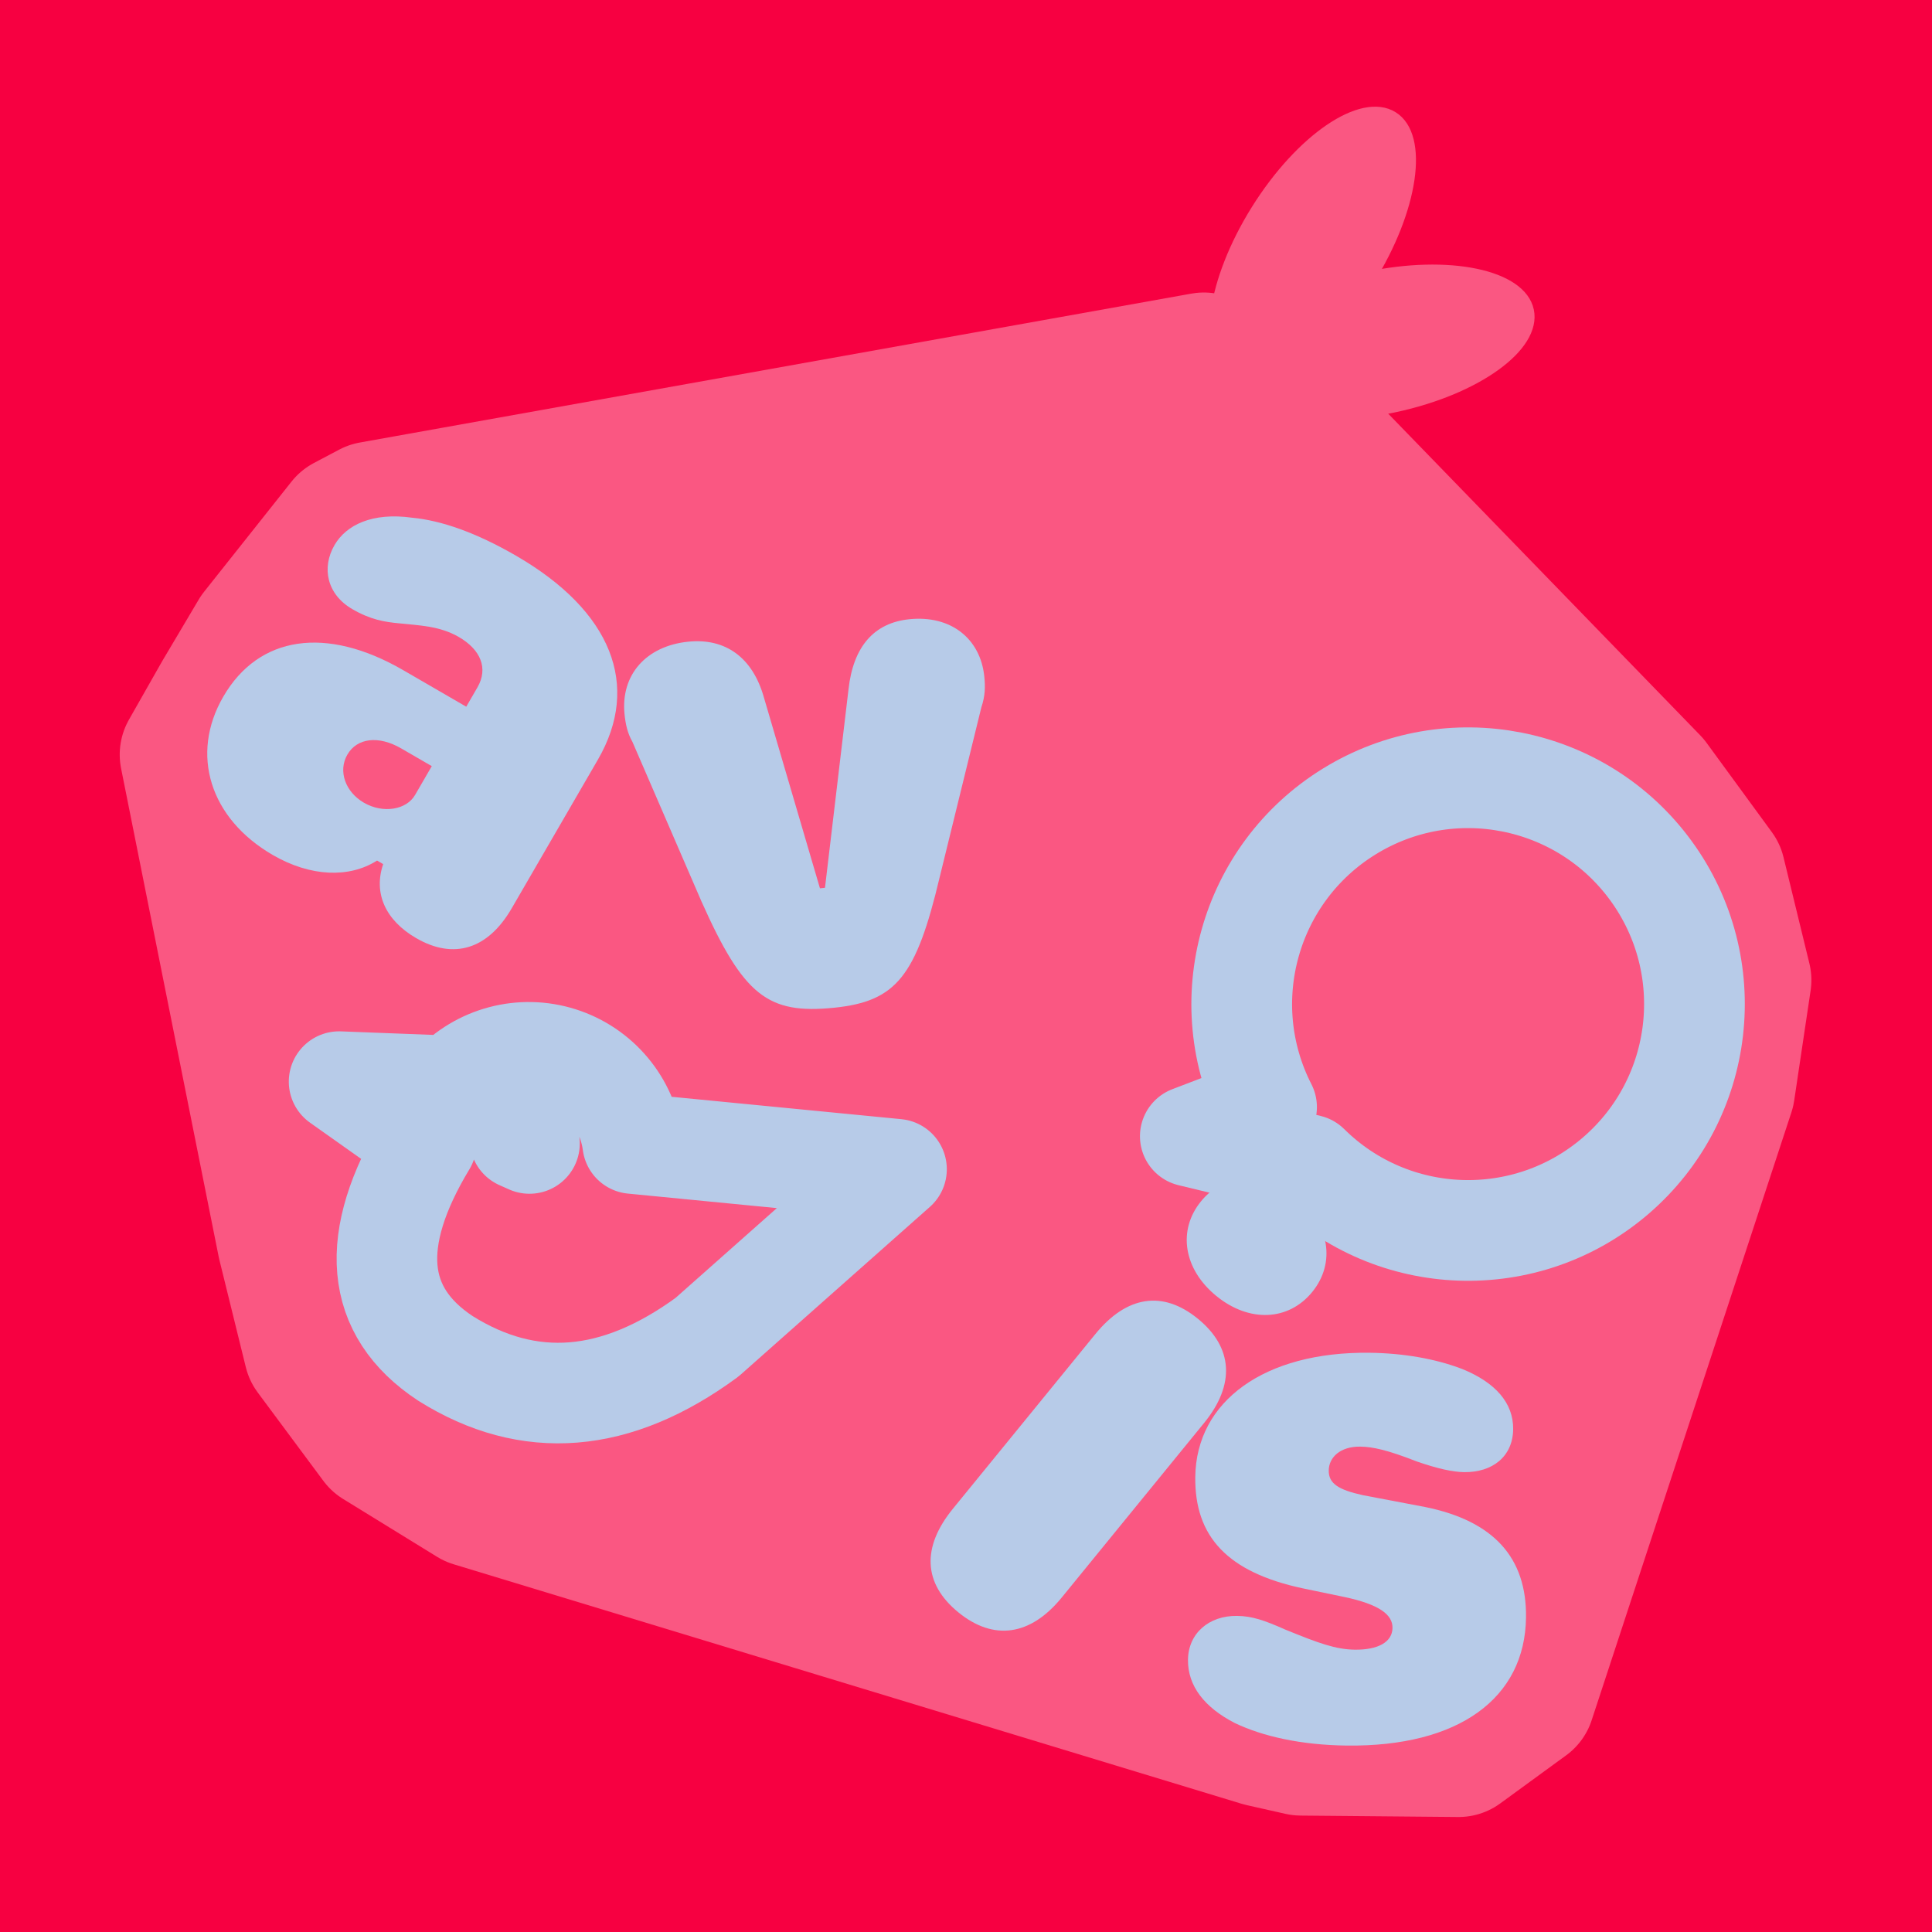
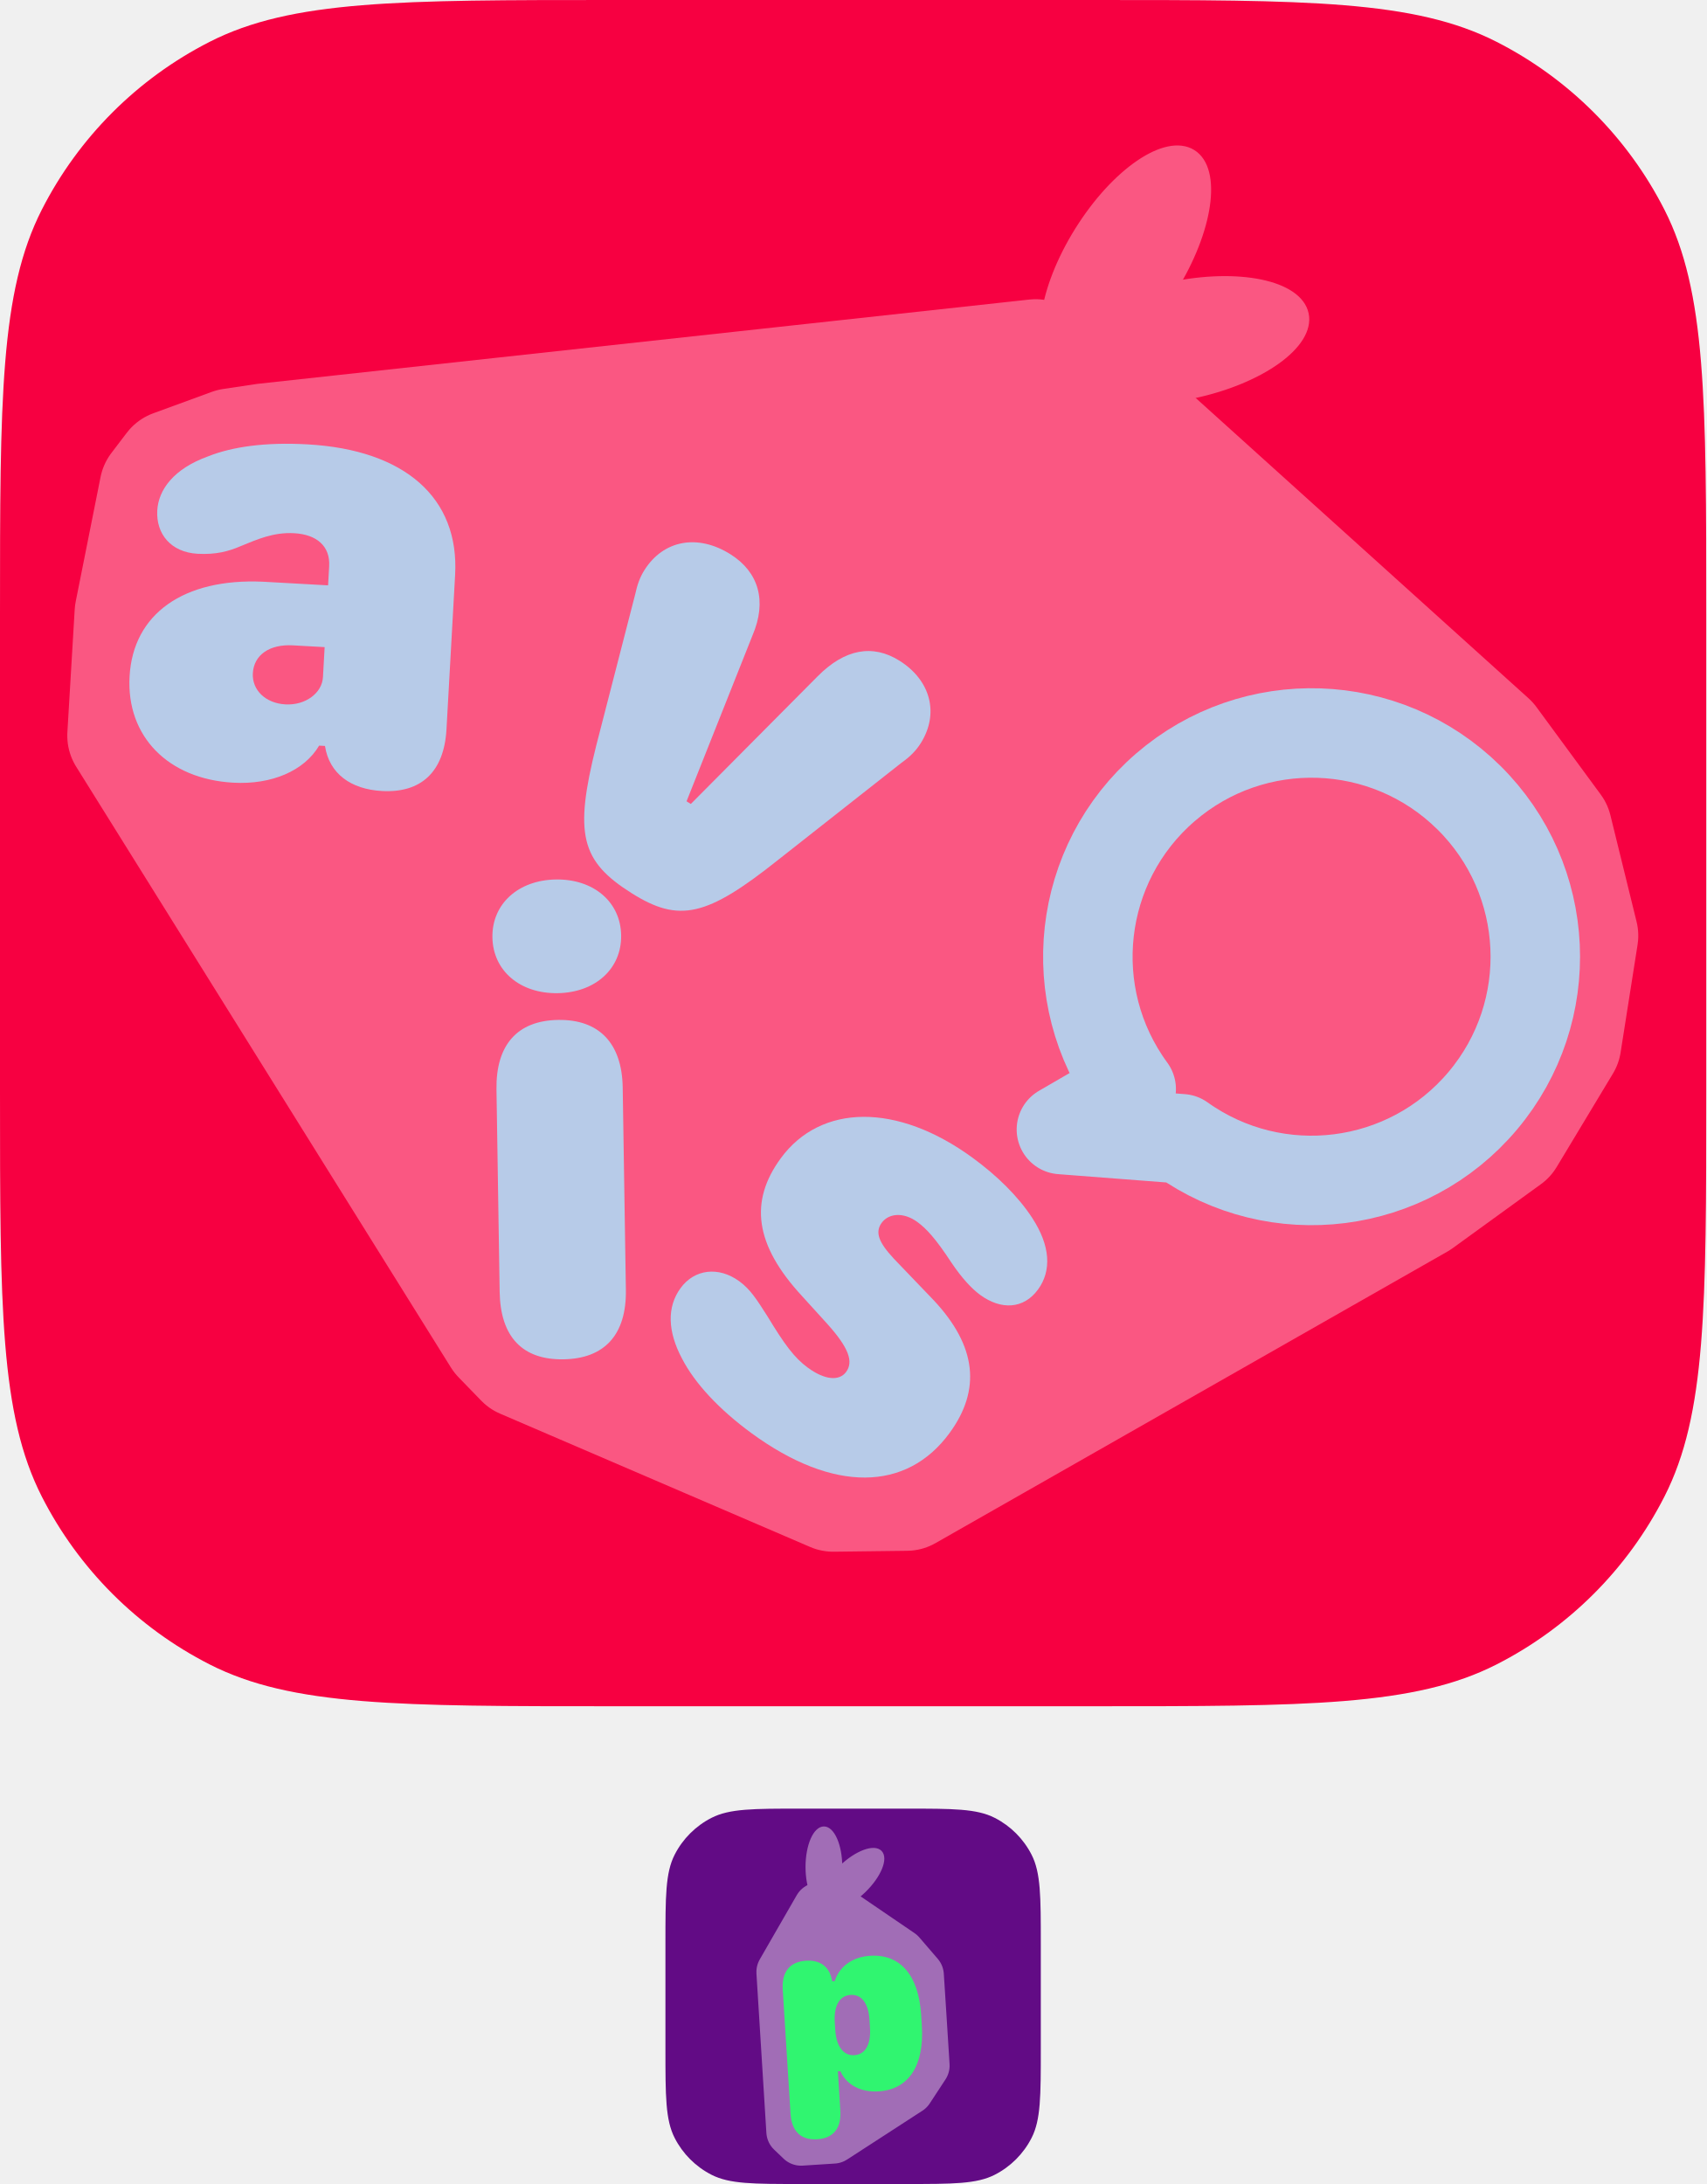
- <svg xmlns="http://www.w3.org/2000/svg" viewBox="0 0 200 200" width="200" height="200">
-   <rect width="200" height="200" fill="#F70041" />
-   <g transform="translate(1.0 -20.6) scale(1.046) rotate(20 100 110)">
+ <svg xmlns="http://www.w3.org/2000/svg" viewBox="0 0 200 256" width="200" height="256">
+   <path d="M327.68 0c64.518 0 96.777 0 121.42 12.556a115.2 115.2 0 0 1 50.344 50.344c12.556 24.643 12.556 56.902 12.556 121.42L512 327.68c0 64.518 0 96.777 -12.556 121.42a115.2 115.2 0 0 1 -50.344 50.344c-24.643 12.556 -56.902 12.556 -121.42 12.556L184.32 512c-64.518 0 -96.777 0 -121.42 -12.556a115.2 115.2 0 0 1 -50.344 -50.344c-12.556 -24.643 -12.556 -56.902 -12.556 -121.42L0 184.32c0 -64.518 0 -96.777 12.556 -121.42a115.2 115.2 0 0 1 50.344 -50.344c24.643 -12.556 56.902 -12.556 121.42 -12.556Z" transform="scale(0.390625)" fill="#F70041" />
+   <g transform="translate(7.1 -6.2) scale(0.980) rotate(20 100 110)">
    <g opacity="0.34" fill="#FFFFFF" stroke="#FFFFFF">
-       <path d="M17.5 123.4 L18.6 116.9 L19.9 110.0 L24.3 96.8 L26.2 94.7 L98.5 52.7 L104.5 52.7 L154.2 76.8 L163.3 82.9 L169.3 91.9 L171.5 102.7 L173.5 166.0 L169.0 172.7 L154.3 177.9 L150.4 178.4 L69.0 182.8 L58.3 180.6 L49.2 174.6 L43.1 165.5 Z" stroke-width="14" stroke-linejoin="round" />
-       <ellipse cx="101.5" cy="37.7" rx="6.6" ry="15.0" transform="rotate(12 101.5 52.7)" />
-       <ellipse cx="101.5" cy="37.7" rx="6.6" ry="15.0" transform="rotate(58 101.5 52.7)" />
-       <ellipse cx="101.5" cy="52.7" rx="9.0" ry="7.0" />
+       <path d="M1.5 97.7 L2.4 94.8 L8.1 90.0 L11.6 88.1 L94.8 47.1 L100.8 47.1 L161.5 71.7 L172.3 78.9 L179.6 89.8 L182.1 102.6 L179.6 115.4 L172.3 126.2 L126.7 179.9 L118.5 183.0 L78.2 180.7 L74.7 179.0 L8.0 126.8 L3.8 112.7 Z" stroke-width="14" stroke-linejoin="round" />
+       <ellipse cx="97.8" cy="32.1" rx="6.6" ry="15.0" transform="rotate(12 97.8 47.1)" />
+       <ellipse cx="97.8" cy="32.1" rx="6.6" ry="15.0" transform="rotate(58 97.8 47.1)" />
+       <ellipse cx="97.8" cy="47.1" rx="9.0" ry="7.0" />
    </g>
-     <path d="M-26 -4 L-16 -8 A10 10 0 0 1 2 -10 L26 -18 L16 4 Q8 18 -6 16 Q-18 14 -16 -2 Z M-8 -6 L-7 -6" transform="translate(69.0 154.8) rotate(4.0) scale(1.037)" fill="none" stroke="#B7CBE8" stroke-width="9.6" stroke-linejoin="round" stroke-linecap="round" />
-     <path d="M-8 18 L-12 24 L-2 20 A20 20 0 1 0 -8 18 Z" transform="translate(143.5 102.7) rotate(15.4) scale(1.120)" fill="none" stroke="#B7CBE8" stroke-width="8.9" stroke-linejoin="round" stroke-linecap="round" />
+     <path d="M-8 18 L-12 24 L-2 20 A20 20 0 1 0 -8 18 Z" transform="translate(148.7 102.6) rotate(6.2) scale(1.338)" fill="none" stroke="#B7CBE8" stroke-width="8.0" stroke-linejoin="round" stroke-linecap="round" />
    <g fill="#B7CBE8">
-       <path d="M-7.1 -28.3C-7.1 -24.6 -4.2 -22 0 -22C4.2 -22 7.1 -24.6 7.1 -28.3C7.1 -32 4.2 -34.6 0 -34.6C-4.2 -34.6 -7.1 -32 -7.1 -28.3ZM7 10.8V-11.5C7 -16.4 4.5 -19.1 0 -19.1C-4.5 -19.1 -6.9 -16.4 -6.9 -11.5V10.8C-6.9 15.7 -4.5 18.4 0 18.4C4.5 18.4 7 15.7 7 10.8Z" transform="translate(124.0 159.8) rotate(19.2)" />
-       <path d="M-16.7 10.8C-16.7 13.4 -15 15.5 -12 17C-9.2 18.3 -5.4 19.1 -0.9 19.1C10.2 19.1 16.7 14.2 16.7 6.2C16.7 0.3 13.4 -3.3 6.6 -4.6L0.4 -5.7C-2 -6.2 -3 -6.8 -3 -8.1C-3 -9.4 -1.9 -10.5 0.1 -10.5C1.3 -10.5 2.8 -10.2 5.7 -9.1C7.8 -8.4 9.3 -8.1 10.4 -8.1C13.2 -8.1 15.2 -9.7 15.2 -12.4C15.2 -15 13.4 -17 10.1 -18.3C7.4 -19.3 4.2 -19.8 0.9 -19.8C-9.5 -19.8 -16.2 -14.8 -16.2 -7.3C-16.2 -1.4 -12.9 2.1 -5.4 3.6L-1.3 4.4C2.2 5.1 3.5 6.1 3.5 7.4C3.5 8.8 2.1 9.6 -0.2 9.6C-2.1 9.6 -3.8 9 -7.1 7.7C-9.2 6.8 -10.4 6.4 -11.9 6.4C-14.7 6.4 -16.7 8.2 -16.7 10.8Z" transform="translate(153.1 158.1) rotate(-19.3)" />
-       <path d="M3.7 13.7H4.4C5 16.7 7.4 18.4 10.9 18.4C15.2 18.4 17.6 15.8 17.6 11.1V-5.9C17.6 -14.4 11.4 -19.3 0.5 -19.3C-4.1 -19.3 -7.7 -18.6 -10.3 -17.4C-14 -15.9 -15.6 -13.5 -15.6 -11.2C-15.6 -8.6 -13.8 -6.6 -10.9 -6.6C-8.8 -6.6 -7.5 -7.1 -6.2 -7.7C-4.4 -8.5 -2.6 -9.5 -0.4 -9.5C2.1 -9.5 3.7 -8.3 3.7 -6.1V-3.9H-3.5C-12.3 -3.9 -17.6 0.3 -17.6 7.3C-17.6 13.9 -12.7 18.4 -5.5 18.4C-1.2 18.4 2.2 16.6 3.7 13.7ZM-4.1 6.1C-4.1 4.2 -2.4 2.9 0.2 2.9H3.7V6.2C3.7 7.9 1.9 9.4 -0.3 9.4C-2.4 9.4 -4.1 8 -4.1 6.1Z" transform="translate(37.2 112.8) rotate(10.1)" />
-       <path d="M-12.2 6.6C-9 16.3 -6.8 18.4 -0.2 18.4C6 18.4 8.2 16.1 11.5 6.6L17.3 -9.7C17.8 -10.8 17.9 -11.7 17.9 -12.7C17.9 -16.5 15.2 -19.1 11.1 -19.1C7.6 -19.1 5.3 -17 4.4 -12.8L0.1 6.5H-0.4L-4 -12.8C-4.7 -16.9 -7.2 -19.1 -10.9 -19.1C-15.1 -19.1 -17.9 -16.5 -17.9 -12.6C-17.9 -11.6 -17.8 -10.7 -17.4 -9.8Z" transform="translate(78.1 108.5) rotate(-25.8)" />
+       <path d="M-7.7 -30.7C-7.7 -26.7 -4.5 -23.9 0 -23.9C4.5 -23.9 7.7 -26.7 7.7 -30.7C7.7 -34.7 4.5 -37.5 0 -37.5C-4.5 -37.5 -7.7 -34.7 -7.7 -30.7ZM7.6 11.7V-12.5C7.6 -17.8 4.9 -20.7 0 -20.7C-4.9 -20.7 -7.5 -17.8 -7.5 -12.5V11.7C-7.5 17.1 -4.9 19.9 0 19.9C4.9 19.9 7.6 17.1 7.6 11.7Z" transform="translate(75.6 160.4) rotate(-20.9)" />
+       <path d="M-18.1 11.7C-18.1 14.5 -16.3 16.8 -13 18.4C-10 19.9 -5.8 20.7 -1 20.7C11.1 20.7 18.1 15.4 18.1 6.7C18.1 0.3 14.6 -3.6 7.2 -5L0.4 -6.2C-2.2 -6.7 -3.3 -7.4 -3.3 -8.8C-3.3 -10.2 -2 -11.4 0.1 -11.4C1.4 -11.4 3 -11.1 6.2 -9.9C8.4 -9.1 10.1 -8.8 11.3 -8.8C14.4 -8.8 16.5 -10.5 16.5 -13.4C16.5 -16.2 14.6 -18.5 10.9 -19.9C8 -21 4.5 -21.5 0.9 -21.5C-10.3 -21.5 -17.6 -16 -17.6 -7.9C-17.6 -1.5 -14 2.3 -5.8 3.9L-1.4 4.8C2.4 5.6 3.8 6.6 3.8 8.1C3.8 9.5 2.3 10.4 -0.2 10.4C-2.2 10.4 -4.1 9.8 -7.7 8.3C-10 7.4 -11.3 6.9 -12.9 6.9C-16 6.9 -18.1 8.9 -18.1 11.7Z" transform="translate(113.6 160.0) rotate(16.2)" />
+       <path d="M4 14.9H4.7C5.4 18.2 8.1 19.9 11.8 19.9C16.5 19.9 19.1 17.2 19.1 12.1V-6.4C19.1 -15.6 12.3 -21 0.6 -21C-4.5 -21 -8.4 -20.2 -11.2 -18.9C-15.2 -17.2 -16.9 -14.6 -16.9 -12.1C-16.9 -9.3 -15 -7.2 -11.8 -7.2C-9.6 -7.2 -8.1 -7.7 -6.7 -8.4C-4.8 -9.3 -2.9 -10.3 -0.4 -10.3C2.3 -10.3 4 -9 4 -6.6V-4.3H-3.8C-13.3 -4.2 -19.1 0.4 -19.1 7.9C-19.1 15.1 -13.8 19.9 -6 19.9C-1.4 19.9 2.4 18 4 14.9ZM-4.4 6.7C-4.4 4.5 -2.6 3.1 0.2 3.1H4V6.7C4 8.6 2.1 10.2 -0.3 10.2C-2.7 10.2 -4.4 8.7 -4.4 6.7Z" transform="translate(22.0 106.9) rotate(-16.8)" />
+       <path d="M-13.2 7.2C-9.8 17.6 -7.4 19.9 -0.2 19.9C6.5 19.9 8.9 17.5 12.5 7.2L18.8 -10.5C19.3 -11.7 19.5 -12.7 19.5 -13.7C19.5 -17.9 16.5 -20.7 12.1 -20.7C8.3 -20.7 5.8 -18.4 4.8 -13.9L0.1 7.1H-0.5L-4.4 -13.9C-5.1 -18.3 -7.8 -20.7 -11.8 -20.7C-16.4 -20.7 -19.5 -17.9 -19.5 -13.6C-19.5 -12.6 -19.3 -11.7 -18.9 -10.6Z" transform="translate(75.7 104.4) rotate(12.2)" />
    </g>
  </g>
+   <svg x="78.0" y="212" width="44" height="44" viewBox="0 0 200 200">
+     <path d="M327.68 0c64.518 0 96.777 0 121.42 12.556a115.2 115.2 0 0 1 50.344 50.344c12.556 24.643 12.556 56.902 12.556 121.42L512 327.68c0 64.518 0 96.777 -12.556 121.42a115.2 115.2 0 0 1 -50.344 50.344c-24.643 12.556 -56.902 12.556 -121.42 12.556L184.32 512c-64.518 0 -96.777 0 -121.42 -12.556a115.2 115.2 0 0 1 -50.344 -50.344c-12.556 -24.643 -12.556 -56.902 -12.556 -121.42L0 184.32c0 -64.518 0 -96.777 12.556 -121.42a115.2 115.2 0 0 1 50.344 -50.344c24.643 -12.556 56.902 -12.556 121.42 -12.556Z" transform="scale(0.390625)" fill="#620B85" />
+     <g transform="translate(2.2 1.2) scale(0.960) rotate(-12 100 110)">
+       <g opacity="0.4" fill="#FFFFFF" stroke="#FFFFFF">
+         <path d="M54.3 169.7 L67.3 82.0 L94.8 51.4 L100.8 51.4 L133.8 85.9 L141.3 99.6 L138.1 121.5 L134.0 149.3 L122.7 160.5 L76.2 178.3 L67.3 177.0 L58.4 175.7 Z" stroke-width="28" stroke-linejoin="round" />
+         <ellipse cx="97.8" cy="29.4" rx="9.7" ry="22.0" transform="rotate(12 97.8 51.4)" />
+         <ellipse cx="97.8" cy="29.4" rx="9.7" ry="22.0" transform="rotate(58 97.8 51.4)" />
+         <ellipse cx="97.8" cy="51.4" rx="16.0" ry="14.0" />
+       </g>
+       <path d="M-10.2 46V24.2H-8.8C-5.8 32.1 1.8 36.7 11.7 36.7C28.4 36.7 37.9 24 37.9 1.9V-4.1C37.9 -26.2 28.5 -38.7 11.7 -38.7C1.7 -38.7 -5.8 -33.7 -8.8 -25.9H-10.2C-11 -33.9 -15.9 -38.2 -24 -38.2C-33.1 -38.2 -37.9 -32.8 -37.9 -23V46C-37.9 55.8 -33.1 61.1 -24 61.1C-15 61.1 -10.2 55.8 -10.2 46ZM-10.2 1.3V-3.2C-10.2 -12.5 -6.5 -17.7 -0.5 -17.7C5.6 -17.7 9.1 -12.5 9.1 -3.2V1.3C9.1 10.4 5.6 15.8 -0.5 15.8C-6.5 15.8 -10.2 10.4 -10.2 1.3Z" transform="translate(100 120) rotate(8.4)" fill="#30F570" />
+     </g>
+   </svg>
</svg>
